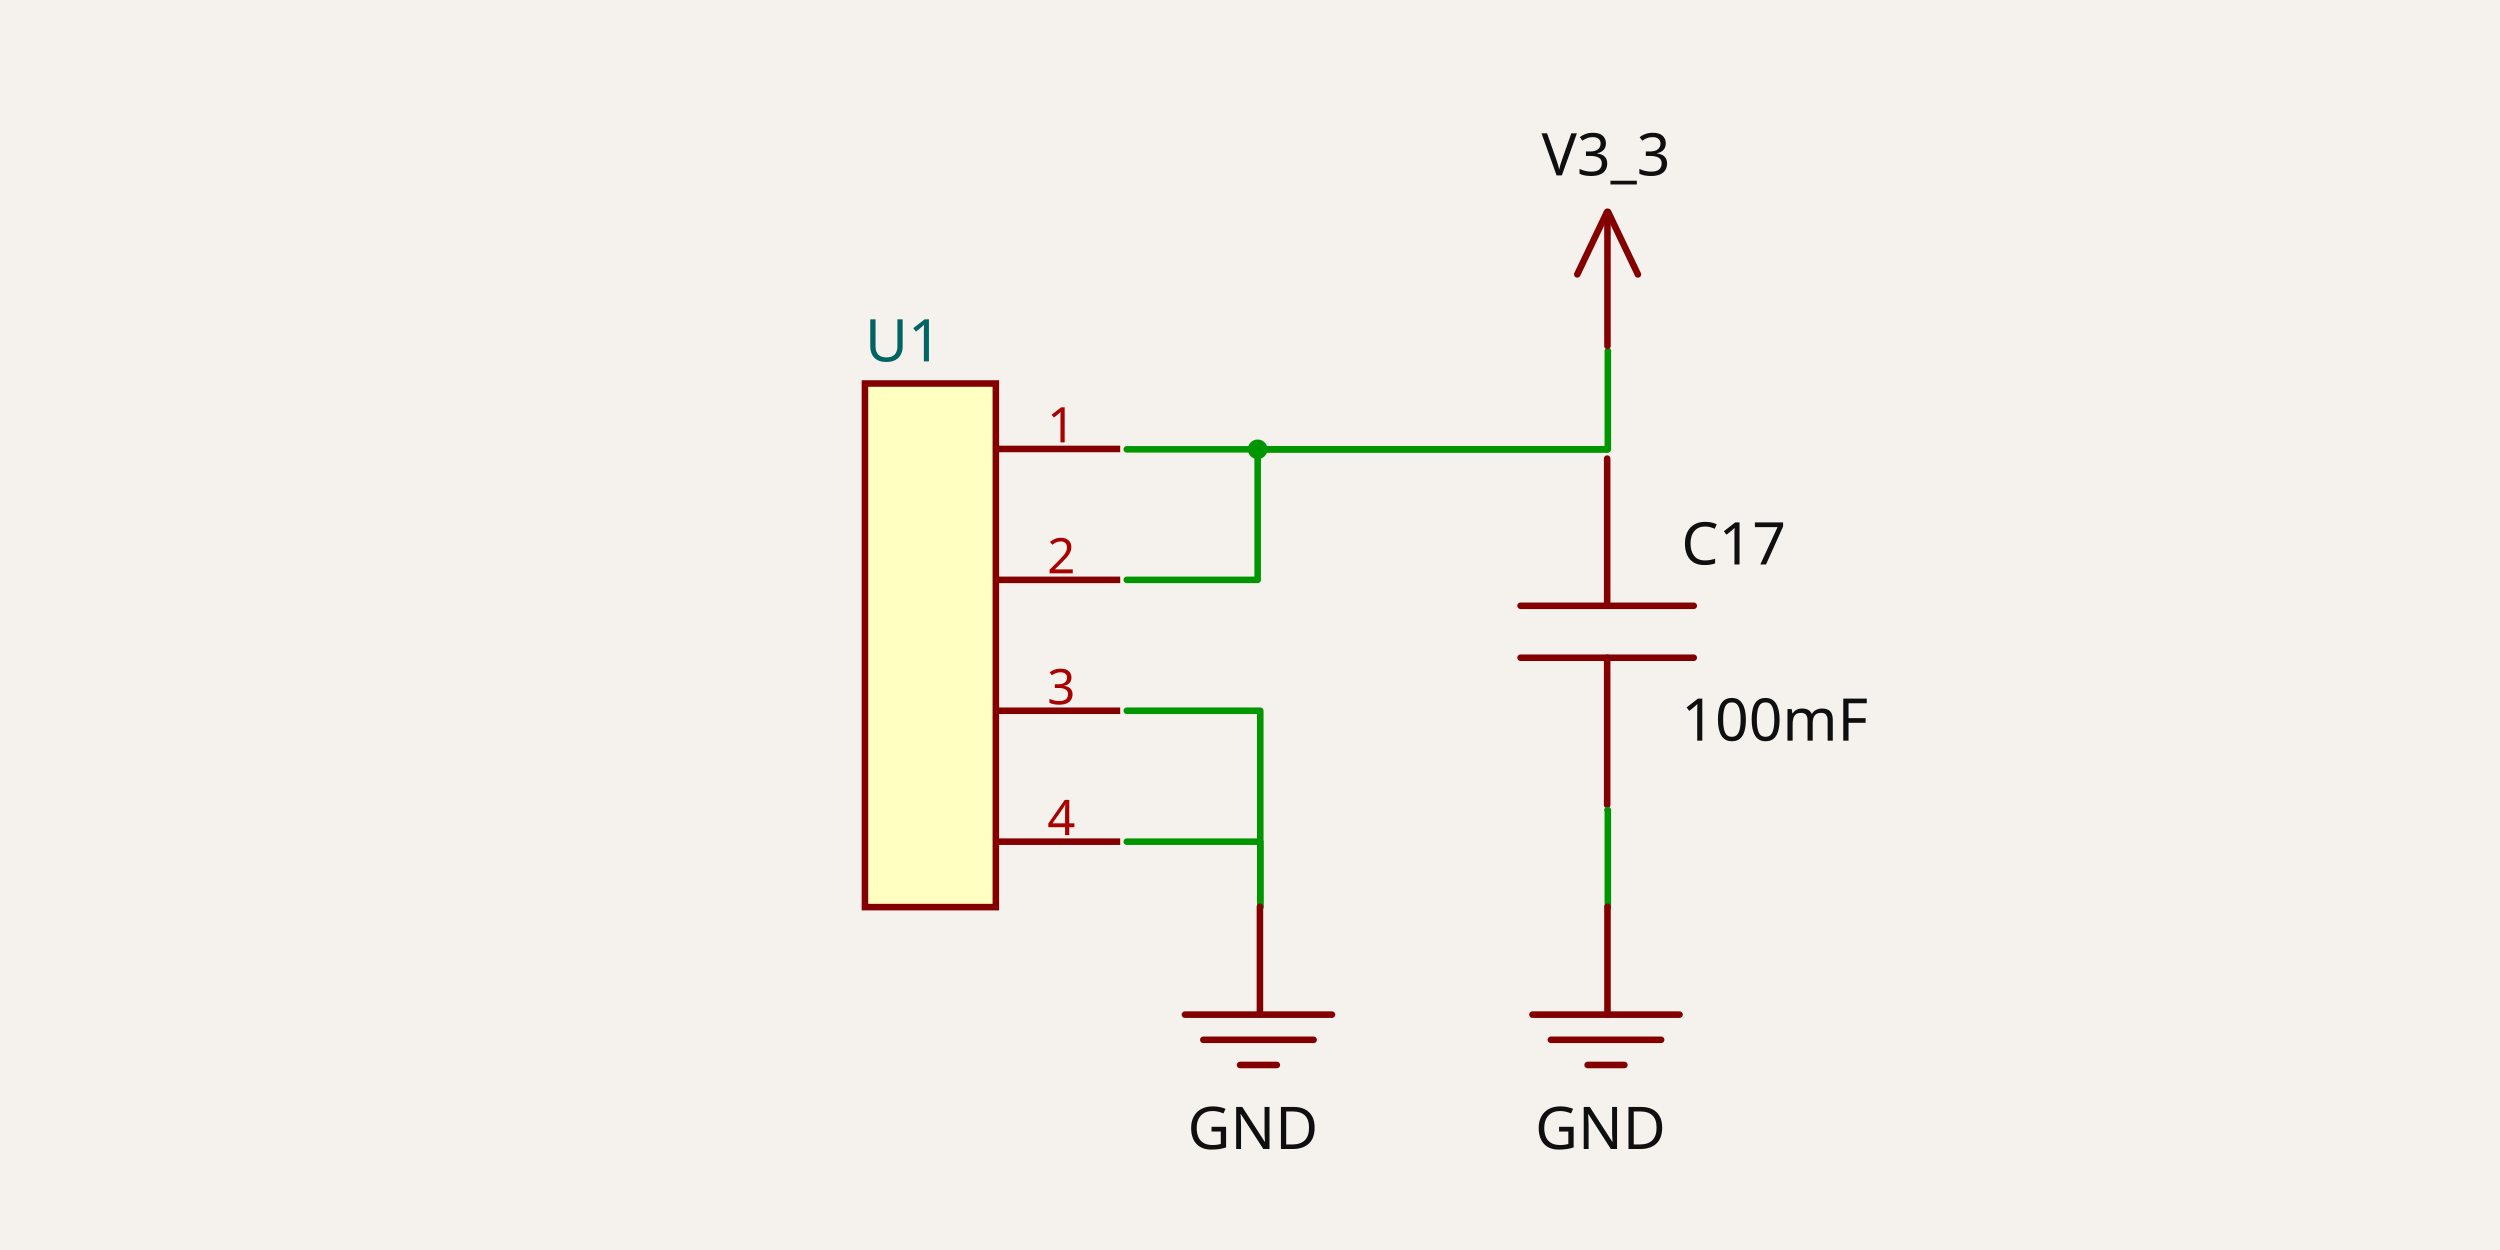
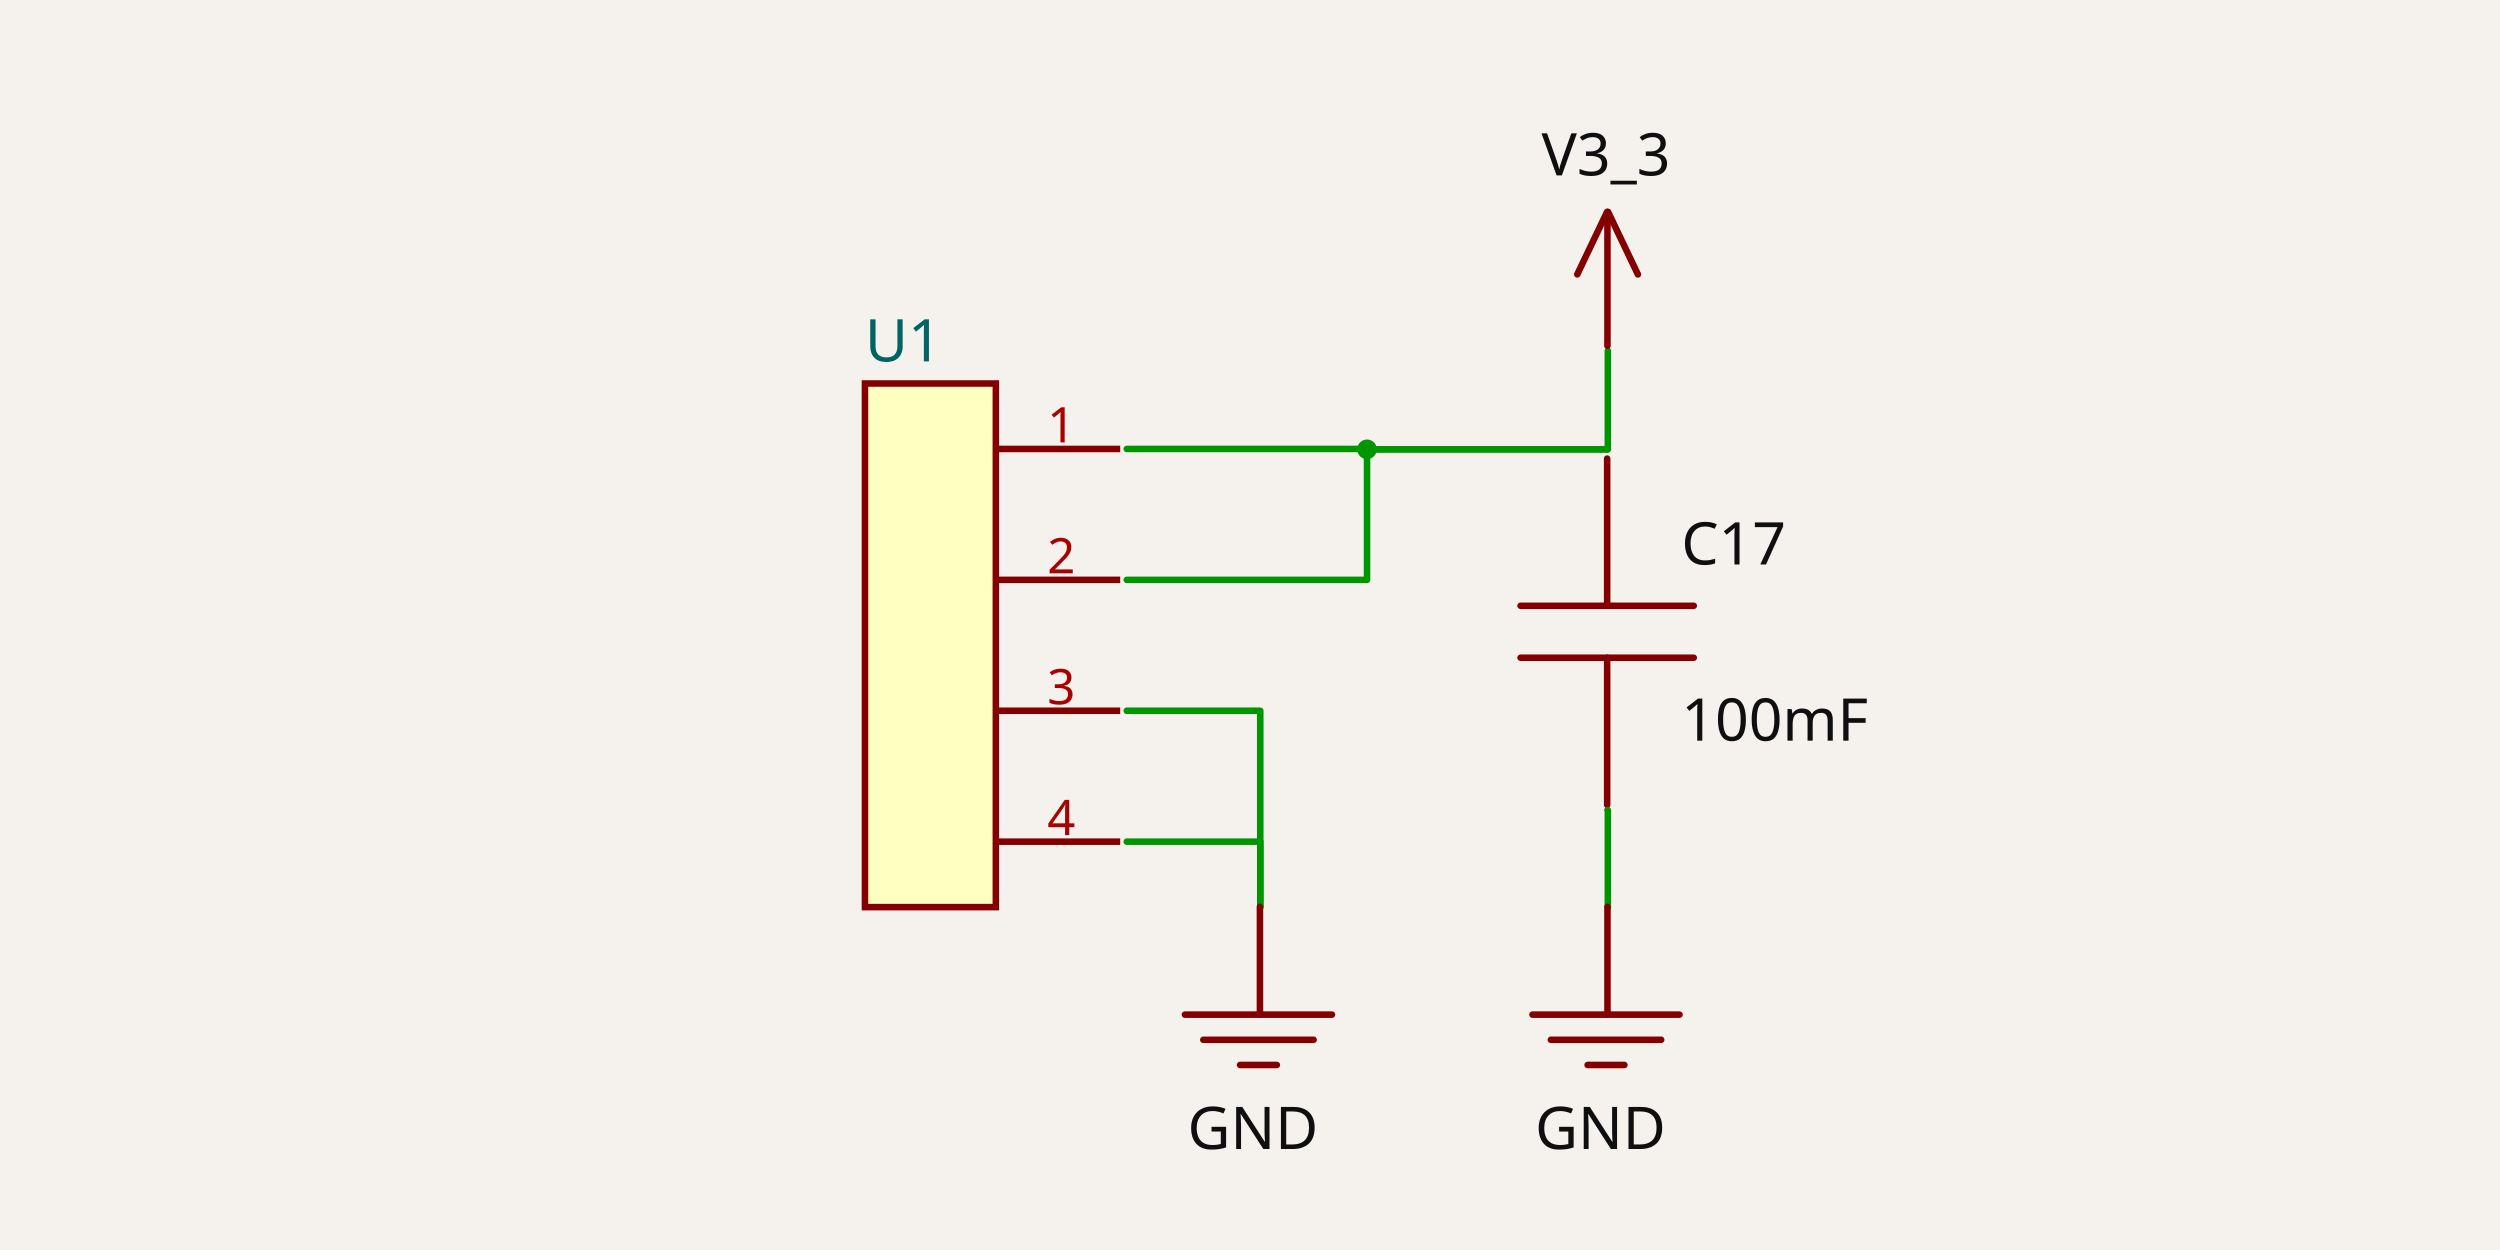
- <svg xmlns="http://www.w3.org/2000/svg" width="1200" height="600" style="background-color: rgb(245, 241, 237)" data-real-to-screen-transform="matrix(157.0845114672,0,0,-157.0845114672,446.5931315134,309.7497120117)" data-software-used-string="@tscircuit/core@0.0.532">
+ <svg xmlns="http://www.w3.org/2000/svg" width="1200" height="600" style="background-color: rgb(245, 241, 237)" data-real-to-screen-transform="matrix(157.0845114672,0,0,-157.0845114672,446.5931315134,309.7497120117)" data-software-used-string="@tscircuit/core@0.0.555">
  <style>
              .boundary { fill: rgb(245, 241, 237); }
              .schematic-boundary { fill: none; stroke: #fff; }
              .component { fill: none; stroke: rgb(132, 0, 0); }
              .chip { fill: rgb(255, 255, 194); stroke: rgb(132, 0, 0); }
              .component-pin { fill: none; stroke: rgb(132, 0, 0); }
              .trace:hover {
                filter: invert(1);
              }
              .trace:hover .trace-crossing-outline {
                opacity: 0;
              }
              .trace:hover .trace-junction {
                filter: invert(1);
              }
              .text { font-family: sans-serif; fill: rgb(0, 150, 0); }
              .pin-number { fill: rgb(169, 0, 0); }
              .port-label { fill: rgb(0, 100, 100); }
              .component-name { fill: rgb(0, 100, 100); }
            </style>
  <rect class="boundary" x="0" y="0" width="1200" height="600" />
  <g data-circuit-json-type="schematic_component" data-schematic-component-id="schematic_component_0">
    <rect class="component chip" x="415.176" y="184.082" width="62.834" height="251.335" stroke-width="3.142px" fill="rgb(255, 255, 194)" stroke="rgb(132, 0, 0)" />
    <rect class="component-overlay" x="415.176" y="184.082" width="62.834" height="251.335" fill="transparent" />
    <text x="415.176" y="455.838" fill="#006464" text-anchor="start" dominant-baseline="middle" font-family="sans-serif" font-size="28.275px" transform="rotate(0, 415.1762, 455.8383)" />
    <text x="415.176" y="163.661" fill="#006464" text-anchor="start" dominant-baseline="middle" font-family="sans-serif" font-size="28.275px" transform="rotate(0, 415.1762, 163.6611)">U1</text>
    <line class="component-pin" x1="537.702" y1="215.499" x2="478.01" y2="215.499" stroke-width="3.142px" />
    <text class="pin-number" x="509.427" y="212.357" style="font-family: sans-serif;" fill="rgb(169, 0, 0)" text-anchor="middle" dominant-baseline="auto" font-size="23.563px" transform="">1</text>
    <line class="component-pin" x1="537.702" y1="278.333" x2="478.01" y2="278.333" stroke-width="3.142px" />
    <text class="pin-number" x="509.427" y="275.191" style="font-family: sans-serif;" fill="rgb(169, 0, 0)" text-anchor="middle" dominant-baseline="auto" font-size="23.563px" transform="">2</text>
    <line class="component-pin" x1="537.702" y1="341.167" x2="478.01" y2="341.167" stroke-width="3.142px" />
    <text class="pin-number" x="509.427" y="338.025" style="font-family: sans-serif;" fill="rgb(169, 0, 0)" text-anchor="middle" dominant-baseline="auto" font-size="23.563px" transform="">3</text>
    <line class="component-pin" x1="537.702" y1="404" x2="478.01" y2="404" stroke-width="3.142px" />
    <text class="pin-number" x="509.427" y="400.859" style="font-family: sans-serif;" fill="rgb(169, 0, 0)" text-anchor="middle" dominant-baseline="auto" font-size="23.563px" transform="">4</text>
  </g>
  <g data-circuit-json-type="schematic_component" data-schematic-component-id="schematic_component_1">
    <rect class="component-overlay" x="729.876" y="220.118" width="83.124" height="166.248" fill="transparent" />
    <path d="M 771.438 220.118 L 771.438 290.774" stroke="rgb(132, 0, 0)" fill="none" stroke-width="3.142px" stroke-linecap="round" />
    <path d="M 771.438 315.711 L 771.438 386.366" stroke="rgb(132, 0, 0)" fill="none" stroke-width="3.142px" stroke-linecap="round" />
    <path d="M 729.876 290.774 L 813 290.774" stroke="rgb(132, 0, 0)" fill="none" stroke-width="3.142px" stroke-linecap="round" />
    <path d="M 729.876 315.711 L 813 315.711" stroke="rgb(132, 0, 0)" fill="none" stroke-width="3.142px" stroke-linecap="round" />
    <text x="807.055" y="270.953" fill="rgb(15, 15, 15)" font-family="sans-serif" text-anchor="start" dominant-baseline="auto" font-size="28.275px">C17</text>
    <text x="807.055" y="333.575" fill="rgb(15, 15, 15)" font-family="sans-serif" text-anchor="start" dominant-baseline="hanging" font-size="28.275px">100mF</text>
  </g>
  <g class="trace" data-circuit-json-type="schematic_trace" data-schematic-trace-id="schematic_trace_0">
-     <path d="M 771.494 215.677 L 540.844 215.677" class="trace-invisible-hover-outline" stroke="rgb(0, 150, 0)" fill="none" stroke-width="25.134px" stroke-linecap="round" opacity="0" stroke-linejoin="round" />
-     <path d="M 771.494 215.677 L 540.844 215.677" stroke="rgb(0, 150, 0)" fill="none" stroke-width="3.142px" stroke-linecap="round" stroke-linejoin="round" />
+     <path d="M 771.494 215.677 L 656.169 215.677 L 656.169 215.499 L 540.844 215.499" class="trace-invisible-hover-outline" stroke="rgb(0, 150, 0)" fill="none" stroke-width="25.134px" stroke-linecap="round" opacity="0" stroke-linejoin="round" />
+     <path d="M 771.494 215.677 L 656.169 215.677 L 656.169 215.499 L 540.844 215.499" stroke="rgb(0, 150, 0)" fill="none" stroke-width="3.142px" stroke-linecap="round" stroke-linejoin="round" />
  </g>
  <g class="trace" data-circuit-json-type="schematic_trace" data-schematic-trace-id="schematic_trace_1">
-     <path d="M 771.494 215.677 L 603.678 215.677 L 603.678 278.333 L 540.844 278.333" class="trace-invisible-hover-outline" stroke="rgb(0, 150, 0)" fill="none" stroke-width="25.134px" stroke-linecap="round" opacity="0" stroke-linejoin="round" />
-     <path d="M 771.494 215.677 L 603.678 215.677 L 603.678 278.333 L 540.844 278.333" stroke="rgb(0, 150, 0)" fill="none" stroke-width="3.142px" stroke-linecap="round" stroke-linejoin="round" />
-     <circle cx="603.678" cy="215.677" r="4.713" class="trace-junction" fill="rgb(0, 150, 0)" />
+     <path d="M 771.494 215.677 L 656.169 215.677 L 656.169 278.333 L 540.844 278.333" class="trace-invisible-hover-outline" stroke="rgb(0, 150, 0)" fill="none" stroke-width="25.134px" stroke-linecap="round" opacity="0" stroke-linejoin="round" />
+     <path d="M 771.494 215.677 L 656.169 215.677 L 656.169 278.333 L 540.844 278.333" stroke="rgb(0, 150, 0)" fill="none" stroke-width="3.142px" stroke-linecap="round" stroke-linejoin="round" />
+     <circle cx="656.169" cy="215.677" r="4.713" class="trace-junction" fill="rgb(0, 150, 0)" />
  </g>
  <g class="trace" data-circuit-json-type="schematic_trace" data-schematic-trace-id="schematic_trace_2">
    <path d="M 771.494 215.677 L 771.758 215.677 L 771.758 168.374" class="trace-invisible-hover-outline" stroke="rgb(0, 150, 0)" fill="none" stroke-width="25.134px" stroke-linecap="round" opacity="0" stroke-linejoin="round" />
    <path d="M 771.494 215.677 L 771.758 215.677 L 771.758 168.374" stroke="rgb(0, 150, 0)" fill="none" stroke-width="3.142px" stroke-linecap="round" stroke-linejoin="round" />
  </g>
  <g class="trace" data-circuit-json-type="schematic_trace" data-schematic-trace-id="schematic_trace_3">
    <path d="M 540.844 404 L 604.934 404 L 604.934 435.417" class="trace-invisible-hover-outline" stroke="rgb(0, 150, 0)" fill="none" stroke-width="25.134px" stroke-linecap="round" opacity="0" stroke-linejoin="round" />
    <path d="M 540.844 404 L 604.934 404 L 604.934 435.417" stroke="rgb(0, 150, 0)" fill="none" stroke-width="3.142px" stroke-linecap="round" stroke-linejoin="round" />
  </g>
  <g class="trace" data-circuit-json-type="schematic_trace" data-schematic-trace-id="schematic_trace_4">
    <path d="M 540.844 341.167 L 604.934 341.167 L 604.934 435.417" class="trace-invisible-hover-outline" stroke="rgb(0, 150, 0)" fill="none" stroke-width="25.134px" stroke-linecap="round" opacity="0" stroke-linejoin="round" />
    <path d="M 540.844 341.167 L 604.934 341.167 L 604.934 435.417" stroke="rgb(0, 150, 0)" fill="none" stroke-width="3.142px" stroke-linecap="round" stroke-linejoin="round" />
  </g>
  <g class="trace" data-circuit-json-type="schematic_trace" data-schematic-trace-id="schematic_trace_5">
    <path d="M 771.58 388.85 L 771.758 388.85 L 771.758 435.417" class="trace-invisible-hover-outline" stroke="rgb(0, 150, 0)" fill="none" stroke-width="25.134px" stroke-linecap="round" opacity="0" stroke-linejoin="round" />
    <path d="M 771.58 388.85 L 771.758 388.85 L 771.758 435.417" stroke="rgb(0, 150, 0)" fill="none" stroke-width="3.142px" stroke-linecap="round" stroke-linejoin="round" />
  </g>
  <rect class="component-overlay" x="757.089" y="101.69" width="29.105" height="64.336" fill="transparent" />
  <path d="M 771.411 101.69 L 757.089 131.704" stroke="rgb(132, 0, 0)" fill="none" stroke-width="3.142px" stroke-linecap="round" />
  <path d="M 771.871 101.706 L 786.193 131.72" stroke="rgb(132, 0, 0)" fill="none" stroke-width="3.142px" stroke-linecap="round" />
  <path d="M 771.577 102.482 L 771.577 166.026" stroke="rgb(132, 0, 0)" fill="none" stroke-width="3.142px" stroke-linecap="round" />
  <text x="770.874" y="92.485" fill="rgb(15, 15, 15)" font-family="sans-serif" text-anchor="middle" dominant-baseline="ideographic" font-size="28.275px">V3_3</text>
  <rect class="component-overlay" x="568.767" y="435.247" width="70.581" height="75.939" fill="transparent" />
  <path d="M 604.764 435.247 L 604.764 487.027" stroke="rgb(132, 0, 0)" fill="none" stroke-width="3.142px" stroke-linecap="round" />
  <path d="M 568.767 487.022 L 639.349 487.022" stroke="rgb(132, 0, 0)" fill="none" stroke-width="3.142px" stroke-linecap="round" />
  <path d="M 577.59 499.104 L 630.526 499.104" stroke="rgb(132, 0, 0)" fill="none" stroke-width="3.142px" stroke-linecap="round" />
  <path d="M 595.235 511.186 L 612.881 511.186" stroke="rgb(132, 0, 0)" fill="none" stroke-width="3.142px" stroke-linecap="round" />
  <text x="601.381" y="529.586" fill="rgb(15, 15, 15)" font-family="sans-serif" text-anchor="middle" dominant-baseline="hanging" font-size="28.275px">GND</text>
  <rect class="component-overlay" x="735.591" y="435.247" width="70.581" height="75.939" fill="transparent" />
  <path d="M 771.587 435.247 L 771.587 487.027" stroke="rgb(132, 0, 0)" fill="none" stroke-width="3.142px" stroke-linecap="round" />
  <path d="M 735.591 487.022 L 806.172 487.022" stroke="rgb(132, 0, 0)" fill="none" stroke-width="3.142px" stroke-linecap="round" />
  <path d="M 744.414 499.104 L 797.35 499.104" stroke="rgb(132, 0, 0)" fill="none" stroke-width="3.142px" stroke-linecap="round" />
  <path d="M 762.059 511.186 L 779.704 511.186" stroke="rgb(132, 0, 0)" fill="none" stroke-width="3.142px" stroke-linecap="round" />
  <text x="768.205" y="529.586" fill="rgb(15, 15, 15)" font-family="sans-serif" text-anchor="middle" dominant-baseline="hanging" font-size="28.275px">GND</text>
</svg>
